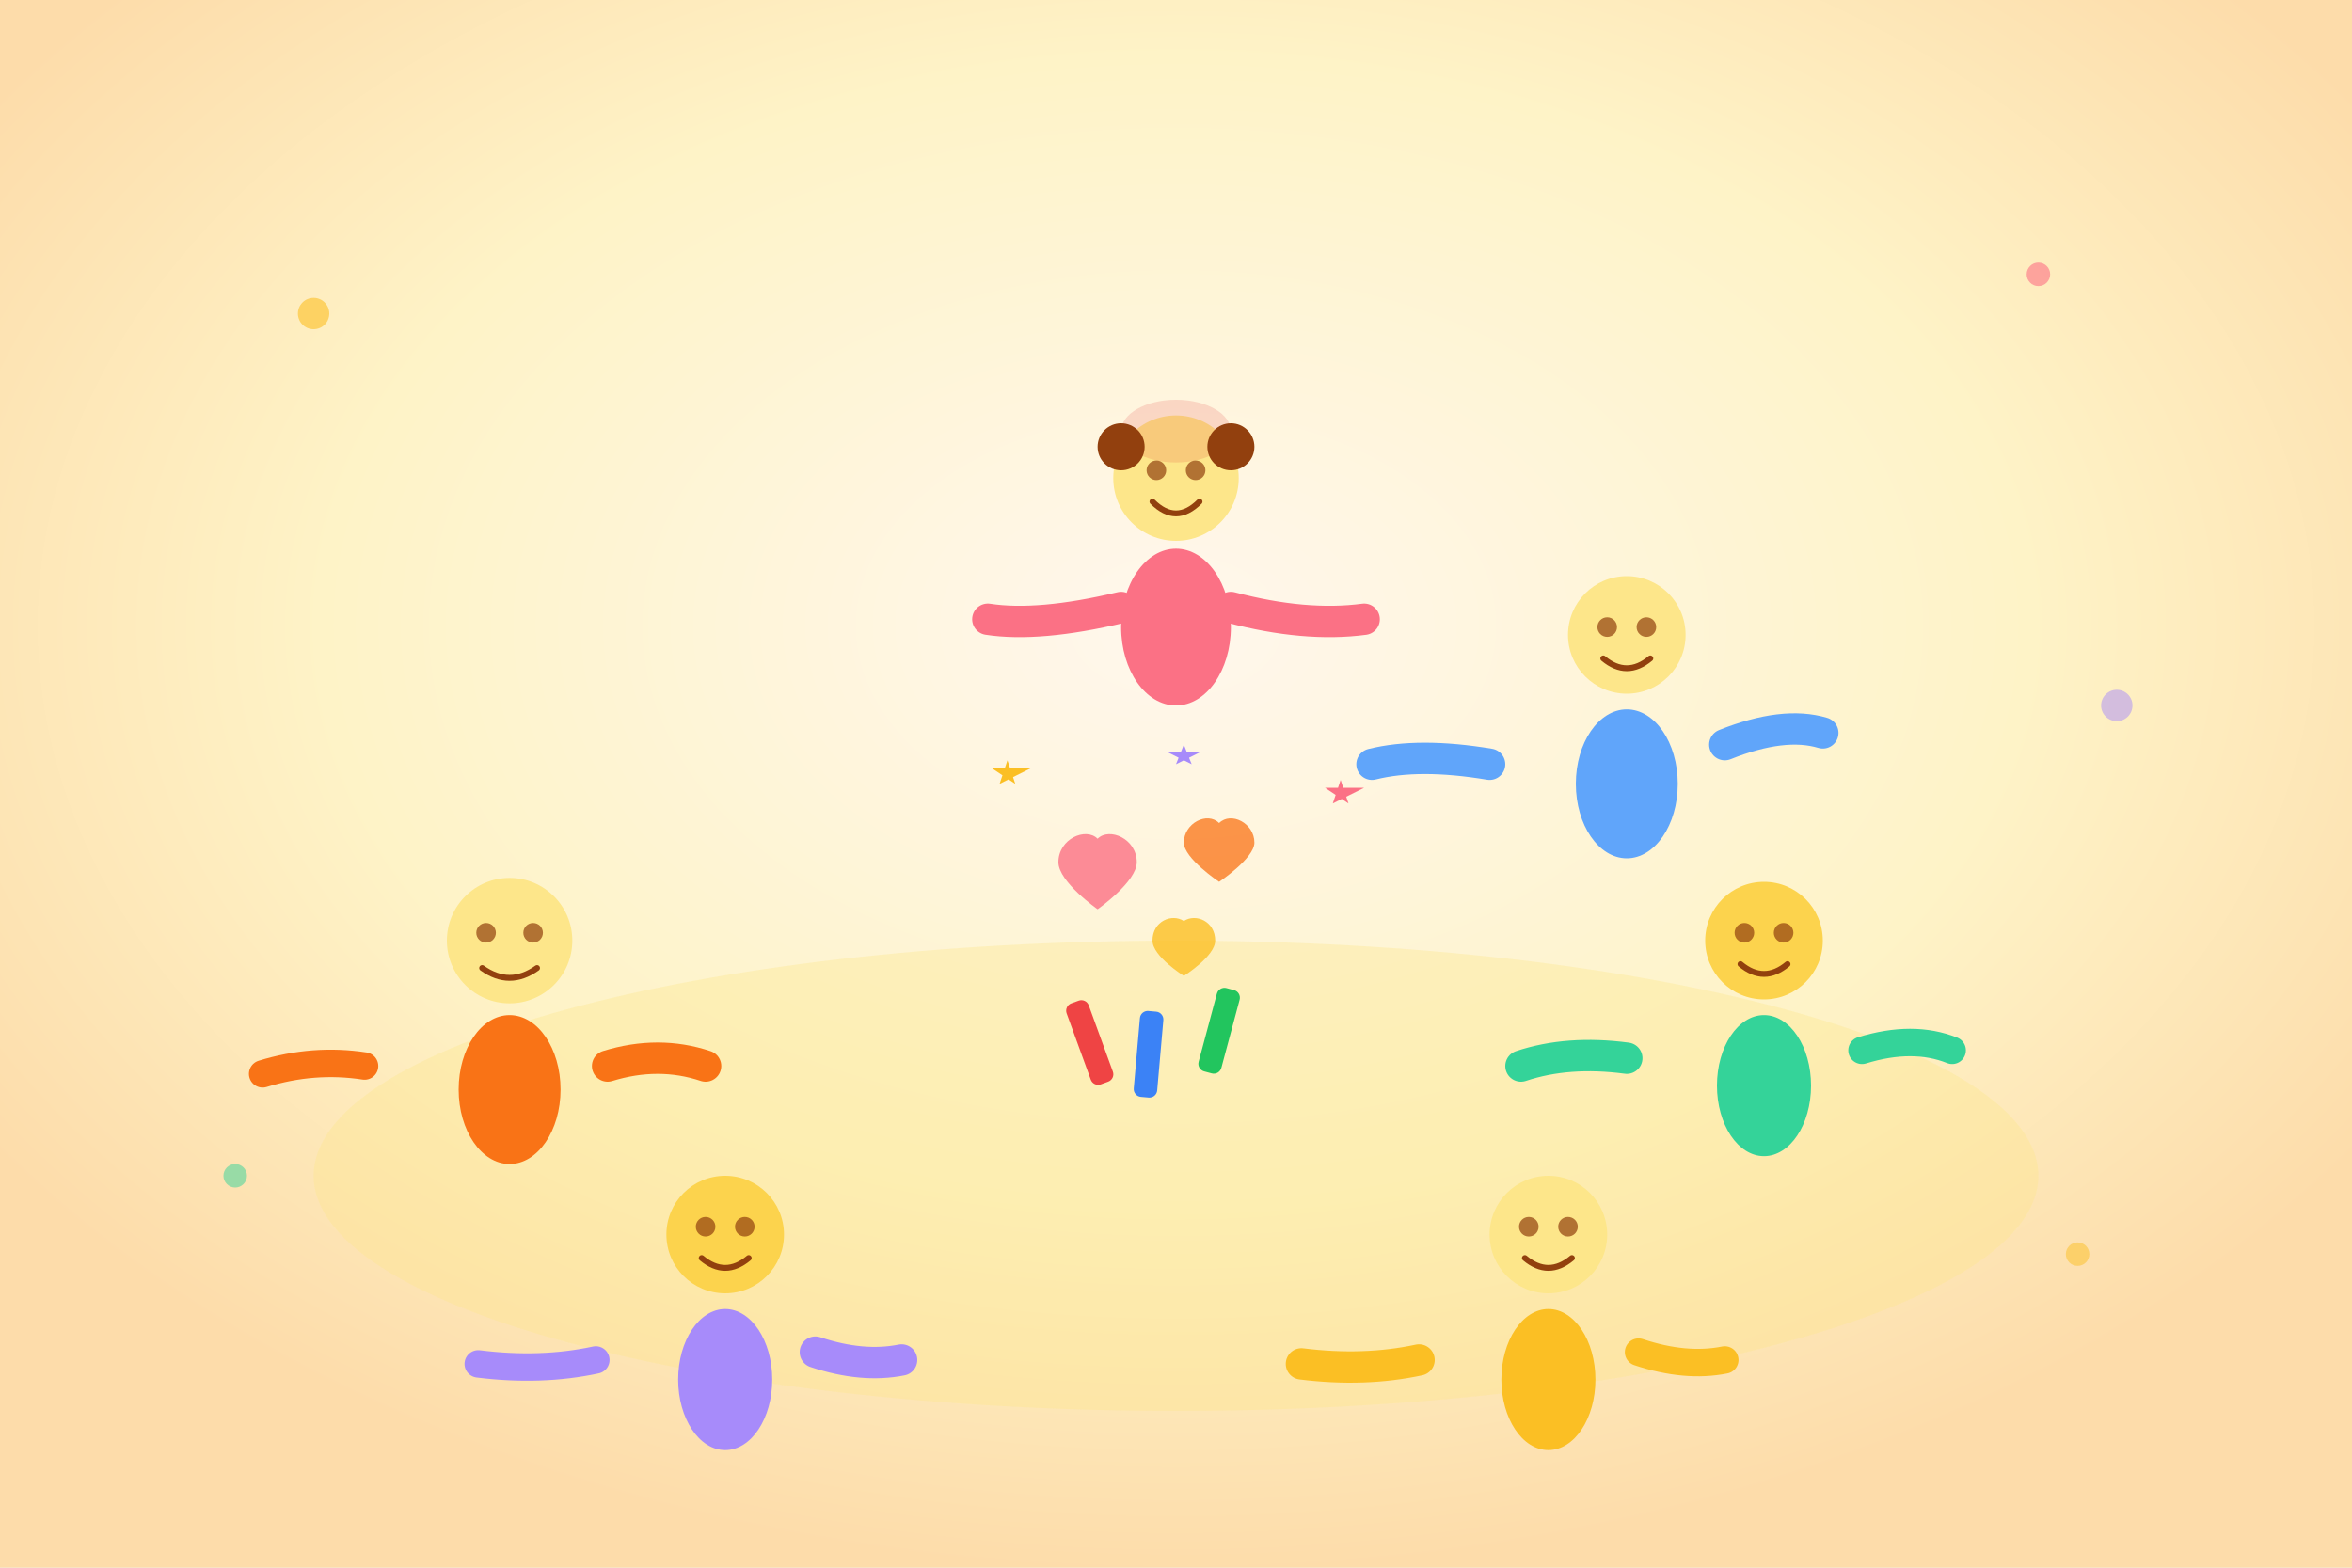
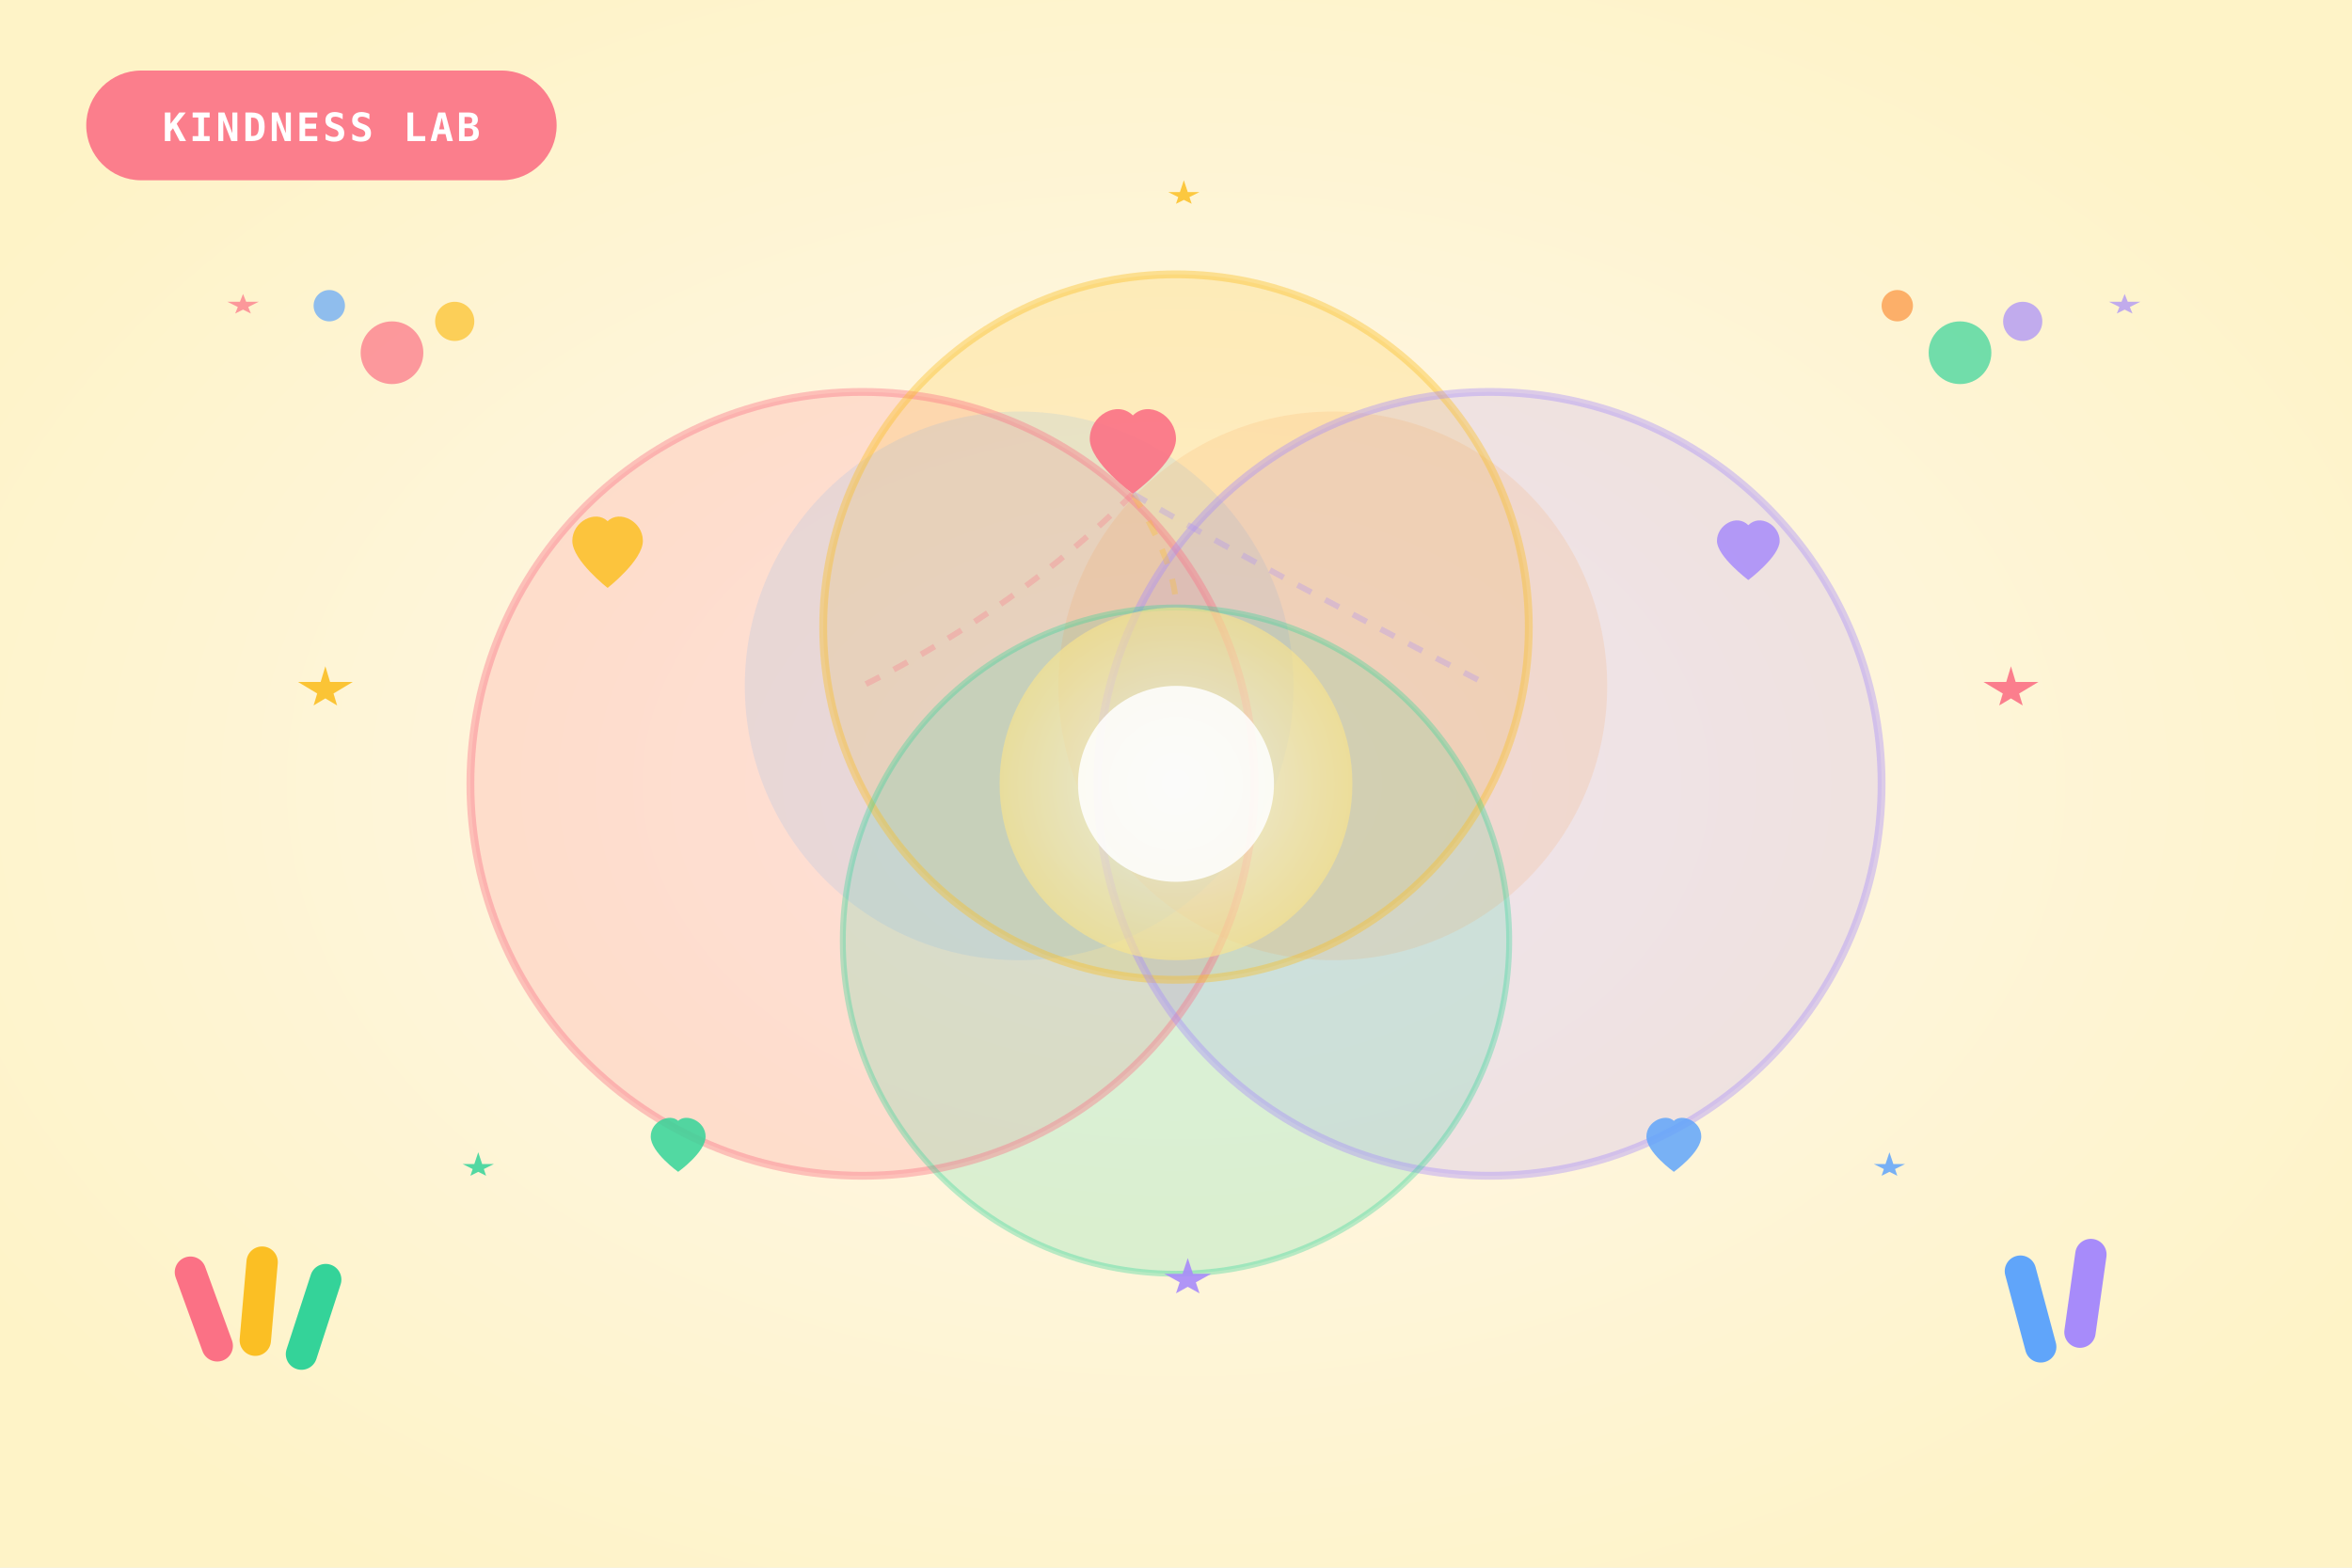
<svg xmlns="http://www.w3.org/2000/svg" viewBox="0 0 600 400" fill="none">
  <rect width="600" height="400" fill="url(#kind-bg)" />
-   <ellipse cx="300" cy="300" rx="220" ry="60" fill="#FDE68A" opacity="0.35" />
-   <g transform="translate(270, 100)">
-     <circle cx="30" cy="22" r="16" fill="#FDE68A" />
-     <ellipse cx="30" cy="22" rx="14" ry="8" fill="#DC2626" opacity="0.15" transform="translate(0,-12)" />
-     <ellipse cx="30" cy="60" rx="14" ry="20" fill="#FB7185" />
-     <circle cx="25" cy="20" r="2.5" fill="#92400E" opacity="0.7" />
-     <circle cx="35" cy="20" r="2.5" fill="#92400E" opacity="0.7" />
-     <path d="M24 28 Q30 34 36 28" stroke="#92400E" stroke-width="1.5" fill="none" stroke-linecap="round" />
-     <circle cx="16" cy="14" r="6" fill="#92400E" />
-     <circle cx="44" cy="14" r="6" fill="#92400E" />
-     <path d="M16 55 Q-5 60 -18 58" stroke="#FB7185" stroke-width="8" fill="none" stroke-linecap="round" />
-     <path d="M44 55 Q63 60 78 58" stroke="#FB7185" stroke-width="8" fill="none" stroke-linecap="round" />
-   </g>
-   <g transform="translate(390, 140)">
-     <circle cx="25" cy="22" r="15" fill="#FDE68A" />
-     <ellipse cx="25" cy="60" rx="13" ry="19" fill="#60A5FA" />
-     <circle cx="20" cy="20" r="2.5" fill="#92400E" opacity="0.7" />
-     <circle cx="30" cy="20" r="2.5" fill="#92400E" opacity="0.7" />
-     <path d="M19 28 Q25 33 31 28" stroke="#92400E" stroke-width="1.5" fill="none" stroke-linecap="round" />
-     <path d="M-10 55 Q-28 52 -40 55" stroke="#60A5FA" stroke-width="8" fill="none" stroke-linecap="round" />
-     <path d="M50 50 Q65 44 75 47" stroke="#60A5FA" stroke-width="8" fill="none" stroke-linecap="round" />
-   </g>
-   <g transform="translate(430, 220)">
-     <circle cx="20" cy="20" r="15" fill="#FCD34D" />
-     <ellipse cx="20" cy="57" rx="12" ry="18" fill="#34D399" />
-     <circle cx="15" cy="18" r="2.5" fill="#92400E" opacity="0.7" />
-     <circle cx="25" cy="18" r="2.5" fill="#92400E" opacity="0.7" />
-     <path d="M14 26 Q20 31 26 26" stroke="#92400E" stroke-width="1.5" fill="none" stroke-linecap="round" />
-     <path d="M-15 50 Q-30 48 -42 52" stroke="#34D399" stroke-width="8" fill="none" stroke-linecap="round" />
-     <path d="M45 48 Q58 44 68 48" stroke="#34D399" stroke-width="7" fill="none" stroke-linecap="round" />
-   </g>
-   <g transform="translate(370, 295)">
-     <circle cx="25" cy="20" r="15" fill="#FDE68A" />
-     <ellipse cx="25" cy="57" rx="12" ry="18" fill="#FBBF24" />
-     <circle cx="20" cy="18" r="2.5" fill="#92400E" opacity="0.7" />
-     <circle cx="30" cy="18" r="2.5" fill="#92400E" opacity="0.7" />
-     <path d="M19 26 Q25 31 31 26" stroke="#92400E" stroke-width="1.5" fill="none" stroke-linecap="round" />
-     <path d="M-8 52 Q-22 55 -38 53" stroke="#FBBF24" stroke-width="8" fill="none" stroke-linecap="round" />
-     <path d="M48 50 Q60 54 70 52" stroke="#FBBF24" stroke-width="7" fill="none" stroke-linecap="round" />
-   </g>
-   <g transform="translate(160, 295)">
-     <circle cx="25" cy="20" r="15" fill="#FCD34D" />
-     <ellipse cx="25" cy="57" rx="12" ry="18" fill="#A78BFA" />
-     <circle cx="20" cy="18" r="2.5" fill="#92400E" opacity="0.7" />
-     <circle cx="30" cy="18" r="2.5" fill="#92400E" opacity="0.7" />
-     <path d="M19 26 Q25 31 31 26" stroke="#92400E" stroke-width="1.5" fill="none" stroke-linecap="round" />
-     <path d="M-8 52 Q-22 55 -38 53" stroke="#A78BFA" stroke-width="7" fill="none" stroke-linecap="round" />
-     <path d="M48 50 Q60 54 70 52" stroke="#A78BFA" stroke-width="8" fill="none" stroke-linecap="round" />
-   </g>
-   <g transform="translate(105, 220)">
-     <circle cx="25" cy="20" r="16" fill="#FDE68A" />
-     <ellipse cx="25" cy="58" rx="13" ry="19" fill="#F97316" />
-     <circle cx="19" cy="18" r="2.5" fill="#92400E" opacity="0.7" />
-     <circle cx="31" cy="18" r="2.5" fill="#92400E" opacity="0.7" />
-     <path d="M18 27 Q25 32 32 27" stroke="#92400E" stroke-width="1.5" fill="none" stroke-linecap="round" />
-     <path d="M-12 52 Q-25 50 -38 54" stroke="#F97316" stroke-width="7" fill="none" stroke-linecap="round" />
-     <path d="M50 52 Q63 48 75 52" stroke="#F97316" stroke-width="8" fill="none" stroke-linecap="round" />
-   </g>
-   <path d="M290 220 C290 214 283 211 280 214 C277 211 270 214 270 220 C270 225 280 232 280 232 C280 232 290 225 290 220 Z" fill="#FB7185" opacity="0.8" />
-   <path d="M320 215 C320 210 314 207 311 210 C308 207 302 210 302 215 C302 219 311 225 311 225 C311 225 320 219 320 215 Z" fill="#F97316" opacity="0.75" />
-   <path d="M310 240 C310 235 305 233 302 235 C299 233 294 235 294 240 C294 244 302 249 302 249 C302 249 310 244 310 240 Z" fill="#FBBF24" opacity="0.8" />
-   <path d="M255 200 L257 194 L259 200 L253 196 L263 196 Z" fill="#FBBF24" />
-   <path d="M340 205 L342 199 L344 205 L338 201 L348 201 Z" fill="#FB7185" />
-   <path d="M300 195 L302 190 L304 195 L298 192 L306 192 Z" fill="#A78BFA" />
-   <rect x="275" y="255" width="6" height="22" rx="2" fill="#EF4444" transform="rotate(-20 278 266)" />
-   <rect x="290" y="258" width="6" height="22" rx="2" fill="#3B82F6" transform="rotate(5 293 269)" />
-   <rect x="308" y="252" width="6" height="22" rx="2" fill="#22C55E" transform="rotate(15 311 263)" />
-   <circle cx="80" cy="80" r="4" fill="#FBBF24" opacity="0.6" />
-   <circle cx="520" cy="70" r="3" fill="#FB7185" opacity="0.6" />
-   <circle cx="540" cy="180" r="4" fill="#A78BFA" opacity="0.5" />
-   <circle cx="60" cy="300" r="3" fill="#34D399" opacity="0.5" />
-   <circle cx="530" cy="320" r="3" fill="#FBBF24" opacity="0.5" />
+   <circle cx="220" cy="200" r="100" fill="#FB7185" opacity="0.18" />
+   <circle cx="300" cy="160" r="90" fill="#FBBF24" opacity="0.18" />
+   <circle cx="380" cy="200" r="100" fill="#A78BFA" opacity="0.18" />
+   <circle cx="300" cy="240" r="85" fill="#34D399" opacity="0.18" />
+   <circle cx="260" cy="175" r="70" fill="#60A5FA" opacity="0.14" />
+   <circle cx="340" cy="175" r="70" fill="#FB923C" opacity="0.14" />
+   <circle cx="220" cy="200" r="100" stroke="#FB7185" stroke-width="2" opacity="0.4" fill="none" />
+   <circle cx="300" cy="160" r="90" stroke="#FBBF24" stroke-width="2" opacity="0.4" fill="none" />
+   <circle cx="380" cy="200" r="100" stroke="#A78BFA" stroke-width="2" opacity="0.4" fill="none" />
+   <circle cx="300" cy="240" r="85" stroke="#34D399" stroke-width="1.5" opacity="0.35" fill="none" />
+   <circle cx="300" cy="200" r="45" fill="url(#kind-center)" opacity="0.6" />
+   <circle cx="300" cy="200" r="25" fill="#fff" opacity="0.85" />
+   <path d="M 300 112 C 300 106 293 102 289 106 C 285 102 278 106 278 112 C 278 118 289 126 289 126 C 289 126 300 118 300 112 Z" fill="#FB7185" opacity="0.9" />
+   <path d="M 164 138 C 164 133 158 130 155 133 C 152 130 146 133 146 138 C 146 143 155 150 155 150 C 155 150 164 143 164 138 Z" fill="#FBBF24" opacity="0.85" />
+   <path d="M 454 138 C 454 134 449 131 446 134 C 443 131 438 134 438 138 C 438 142 446 148 446 148 C 446 148 454 142 454 138 Z" fill="#A78BFA" opacity="0.85" />
+   <path d="M 180 290 C 180 286 175 284 173 286 C 171 284 166 286 166 290 C 166 294 173 299 173 299 C 173 299 180 294 180 290 Z" fill="#34D399" opacity="0.85" />
+   <path d="M 434 290 C 434 286 429 284 427 286 C 425 284 420 286 420 290 C 420 294 427 299 427 299 C 427 299 434 294 434 290 Z" fill="#60A5FA" opacity="0.85" />
+   <path d="M 80 180 L83 170 L86 180 L76 174 L90 174 Z" fill="#FBBF24" opacity="0.9" />
+   <path d="M 510 180 L513 170 L516 180 L506 174 L520 174 Z" fill="#FB7185" opacity="0.9" />
+   <path d="M 300 330 L303 321 L306 330 L297 325 L309 325 Z" fill="#A78BFA" opacity="0.9" />
+   <path d="M 120 300 L122 294 L124 300 L118 297 L126 297 Z" fill="#34D399" opacity="0.85" />
+   <path d="M 480 300 L482 294 L484 300 L478 297 L486 297 Z" fill="#60A5FA" opacity="0.85" />
+   <path d="M 300 52 L302 46 L304 52 L298 49 L306 49 Z" fill="#FBBF24" opacity="0.85" />
+   <path d="M 60 80 L62 75 L64 80 L58 77 L66 77 Z" fill="#FB7185" opacity="0.7" />
+   <path d="M 540 80 L542 75 L544 80 L538 77 L546 77 Z" fill="#A78BFA" opacity="0.7" />
+   <circle cx="100" cy="90" r="8" fill="#FB7185" opacity="0.7" />
+   <circle cx="116" cy="82" r="5" fill="#FBBF24" opacity="0.7" />
+   <circle cx="84" cy="78" r="4" fill="#60A5FA" opacity="0.7" />
+   <circle cx="500" cy="90" r="8" fill="#34D399" opacity="0.7" />
+   <circle cx="516" cy="82" r="5" fill="#A78BFA" opacity="0.7" />
+   <circle cx="484" cy="78" r="4" fill="#FB923C" opacity="0.7" />
+   <rect x="48" y="320" width="8" height="28" rx="4" fill="#FB7185" transform="rotate(-20 52 334)" />
+   <rect x="62" y="318" width="8" height="28" rx="4" fill="#FBBF24" transform="rotate(5 66 332)" />
+   <rect x="76" y="322" width="8" height="28" rx="4" fill="#34D399" transform="rotate(18 80 336)" />
+   <rect x="514" y="320" width="8" height="28" rx="4" fill="#60A5FA" transform="rotate(-15 518 334)" />
+   <rect x="528" y="316" width="8" height="28" rx="4" fill="#A78BFA" transform="rotate(8 532 330)" />
+   <path d="M 289 126 Q 260 155 220 175" stroke="#FB7185" stroke-width="1.5" opacity="0.3" fill="none" stroke-dasharray="4 4" />
+   <path d="M 289 126 Q 300 144 300 155" stroke="#FBBF24" stroke-width="1.5" opacity="0.3" fill="none" stroke-dasharray="4 4" />
+   <path d="M 289 126 Q 320 144 380 175" stroke="#A78BFA" stroke-width="1.5" opacity="0.3" fill="none" stroke-dasharray="4 4" />
+   <rect x="22" y="18" width="120" height="28" rx="14" fill="#FB7185" opacity="0.9" />
+   <text x="82" y="36" font-family="monospace" font-size="10" letter-spacing="0.08em" text-anchor="middle" fill="white" font-weight="600">KINDNESS LAB</text>
  <defs>
-     <radialGradient id="kind-bg" cx="50%" cy="40%" r="60%">
+     <radialGradient id="kind-bg" cx="50%" cy="50%" r="60%">
      <stop offset="0%" stop-color="#FFF7ED" />
-       <stop offset="60%" stop-color="#FEF3C7" />
-       <stop offset="100%" stop-color="#FDDCAA" />
+       <stop offset="100%" stop-color="#FEF3C7" />
+     </radialGradient>
+     <radialGradient id="kind-center" cx="50%" cy="50%" r="50%">
+       <stop offset="0%" stop-color="#fff" />
+       <stop offset="100%" stop-color="#FDE68A" />
    </radialGradient>
  </defs>
</svg>
